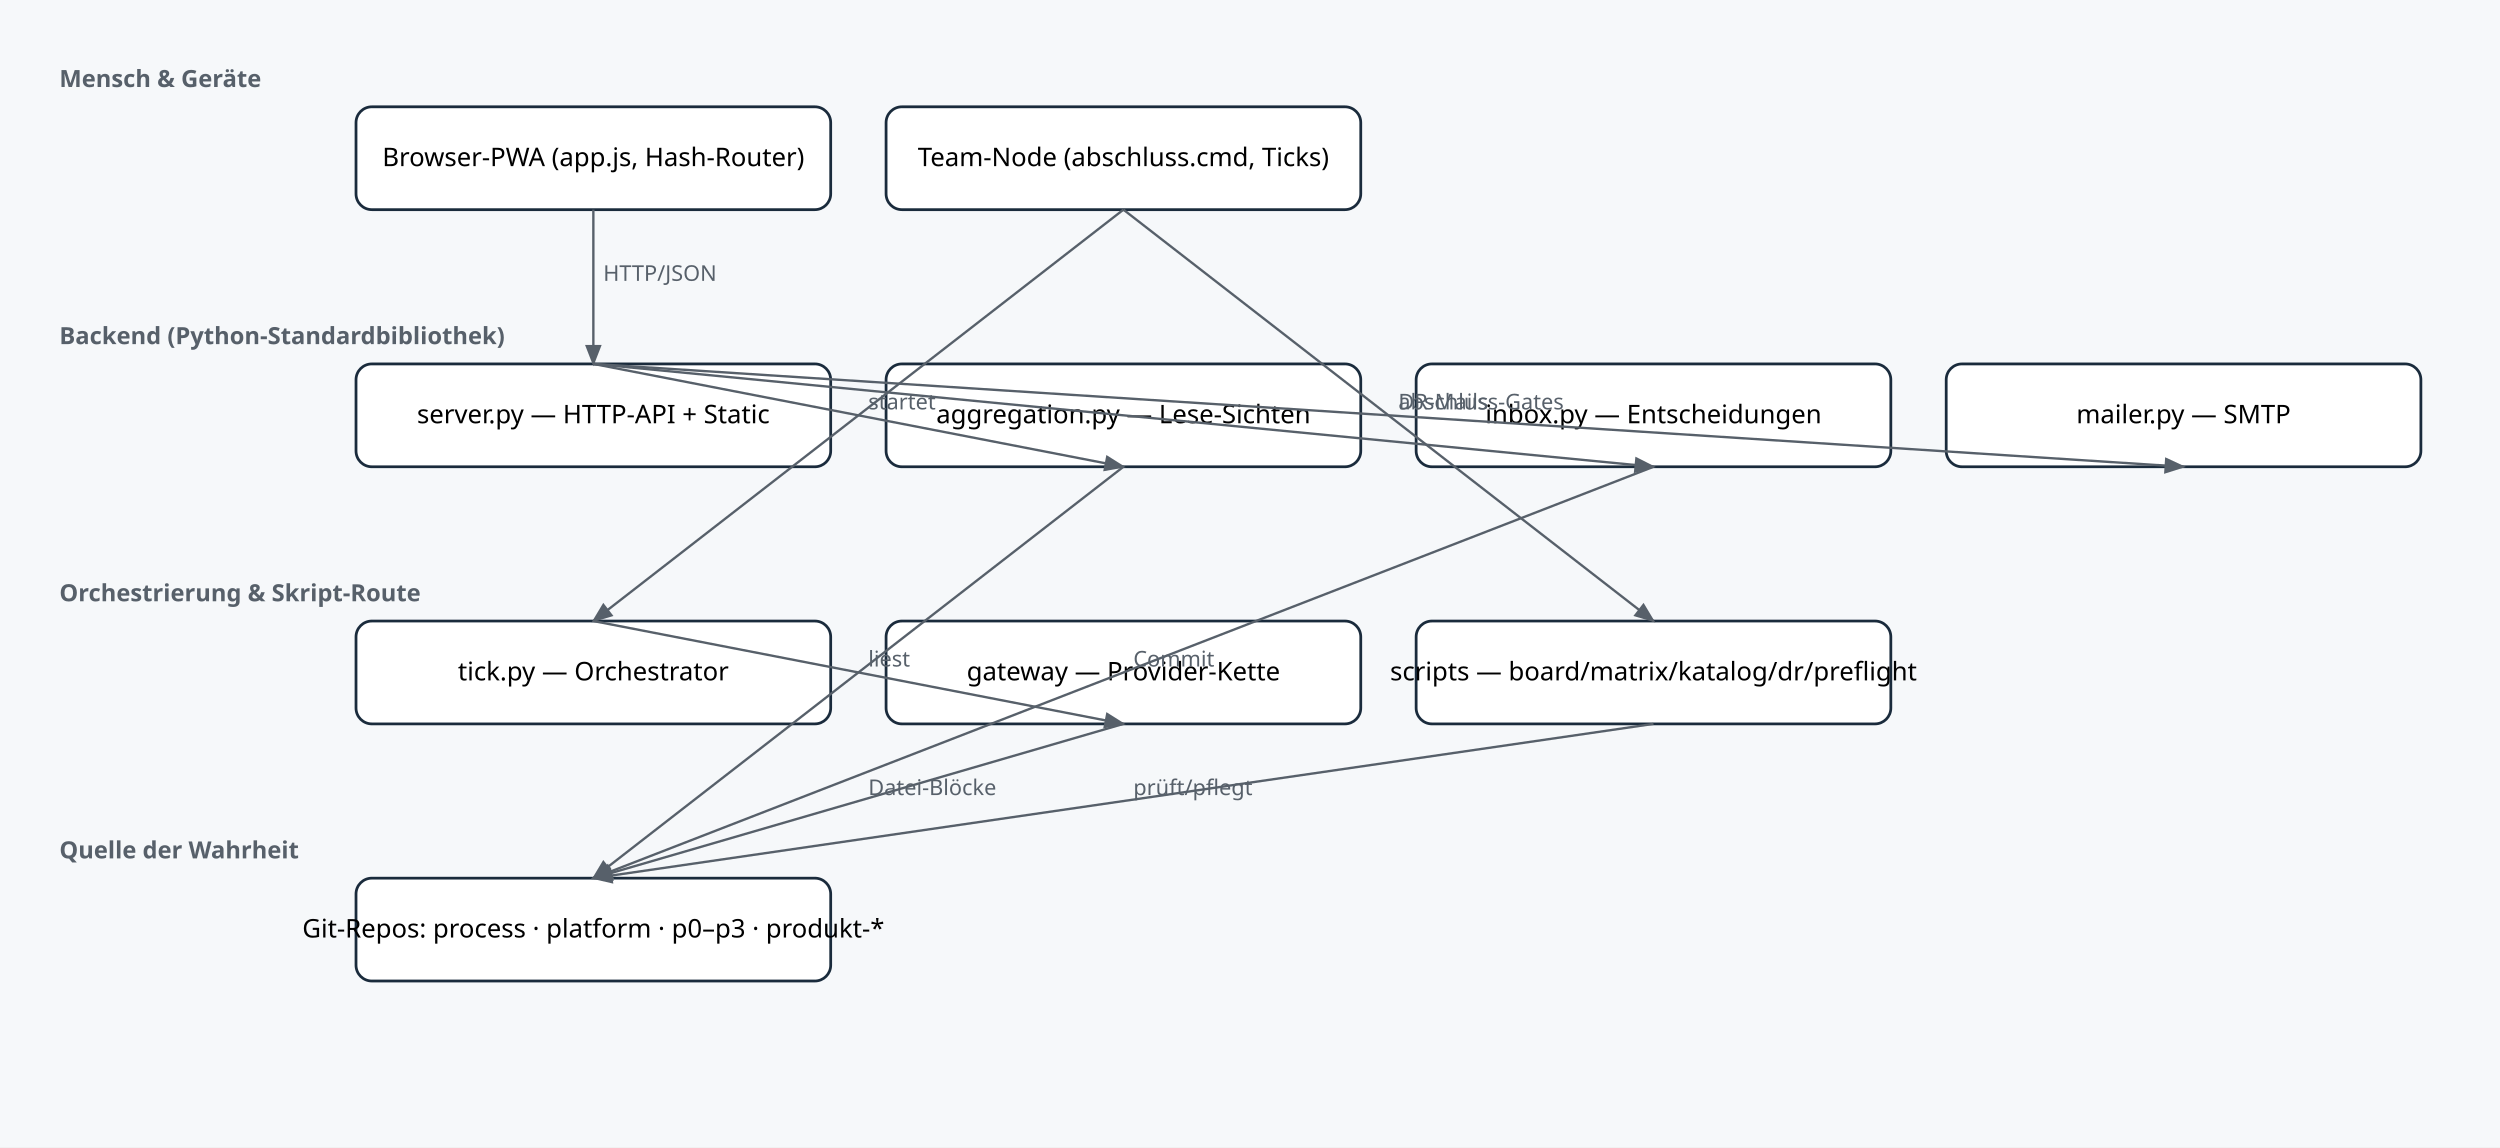
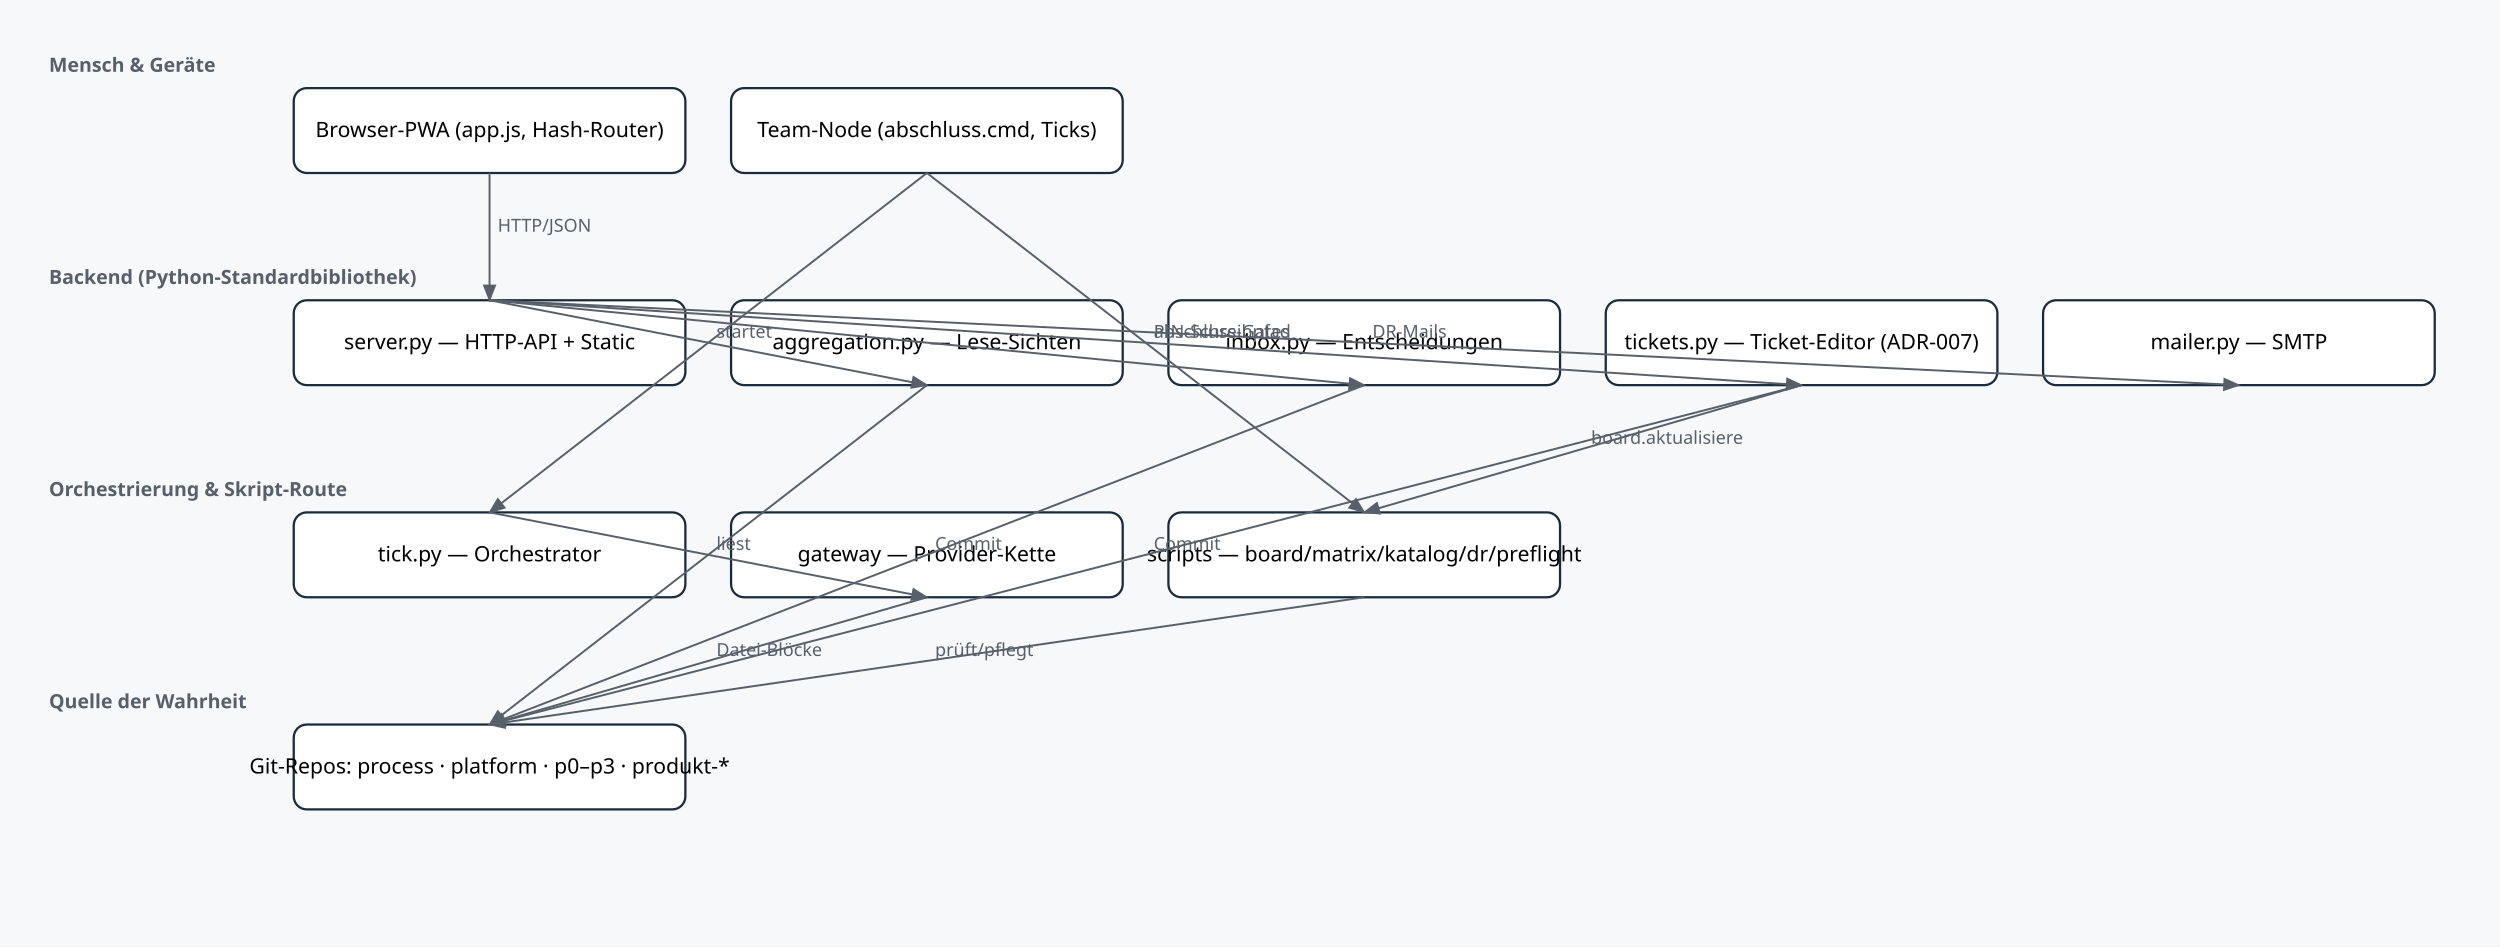
- <svg xmlns="http://www.w3.org/2000/svg" viewBox="0 0 1264 580" font-family="system-ui, sans-serif" font-size="13">
+ <svg xmlns="http://www.w3.org/2000/svg" viewBox="0 0 1532 580" font-family="system-ui, sans-serif" font-size="13">
  <defs>
    <marker id="pfeil" markerWidth="9" markerHeight="7" refX="8" refY="3.5" orient="auto">
      <polygon points="0 0, 9 3.5, 0 7" fill="#57606a" />
    </marker>
  </defs>
-   <rect width="1264" height="580" fill="#f6f8fa" />
+   <rect width="1532" height="580" fill="#f6f8fa" />
  <text x="30" y="44" fill="#57606a" font-size="12" font-weight="600">Mensch &amp; Geräte</text>
  <rect x="180" y="54" width="240" height="52" rx="8" fill="#ffffff" stroke="#1a2b3c" stroke-width="1.4" />
  <text x="300.0" y="84.0" text-anchor="middle">Browser-PWA (app.js, Hash-Router)</text>
  <rect x="448" y="54" width="240" height="52" rx="8" fill="#ffffff" stroke="#1a2b3c" stroke-width="1.4" />
  <text x="568.0" y="84.0" text-anchor="middle">Team-Node (abschluss.cmd, Ticks)</text>
  <text x="30" y="174" fill="#57606a" font-size="12" font-weight="600">Backend (Python-Standardbibliothek)</text>
  <rect x="180" y="184" width="240" height="52" rx="8" fill="#ffffff" stroke="#1a2b3c" stroke-width="1.4" />
  <text x="300.0" y="214.0" text-anchor="middle">server.py — HTTP-API + Static</text>
  <rect x="448" y="184" width="240" height="52" rx="8" fill="#ffffff" stroke="#1a2b3c" stroke-width="1.4" />
  <text x="568.0" y="214.0" text-anchor="middle">aggregation.py — Lese-Sichten</text>
  <rect x="716" y="184" width="240" height="52" rx="8" fill="#ffffff" stroke="#1a2b3c" stroke-width="1.4" />
  <text x="836.0" y="214.0" text-anchor="middle">inbox.py — Entscheidungen</text>
  <rect x="984" y="184" width="240" height="52" rx="8" fill="#ffffff" stroke="#1a2b3c" stroke-width="1.4" />
-   <text x="1104.0" y="214.0" text-anchor="middle">mailer.py — SMTP</text>
+   <text x="1104.0" y="214.0" text-anchor="middle">tickets.py — Ticket-Editor (ADR-007)</text>
+   <rect x="1252" y="184" width="240" height="52" rx="8" fill="#ffffff" stroke="#1a2b3c" stroke-width="1.4" />
+   <text x="1372.0" y="214.0" text-anchor="middle">mailer.py — SMTP</text>
  <text x="30" y="304" fill="#57606a" font-size="12" font-weight="600">Orchestrierung &amp; Skript-Route</text>
  <rect x="180" y="314" width="240" height="52" rx="8" fill="#ffffff" stroke="#1a2b3c" stroke-width="1.4" />
  <text x="300.0" y="344.0" text-anchor="middle">tick.py — Orchestrator</text>
  <rect x="448" y="314" width="240" height="52" rx="8" fill="#ffffff" stroke="#1a2b3c" stroke-width="1.4" />
  <text x="568.0" y="344.0" text-anchor="middle">gateway — Provider-Kette</text>
  <rect x="716" y="314" width="240" height="52" rx="8" fill="#ffffff" stroke="#1a2b3c" stroke-width="1.4" />
  <text x="836.0" y="344.0" text-anchor="middle">scripts — board/matrix/katalog/dr/preflight</text>
  <text x="30" y="434" fill="#57606a" font-size="12" font-weight="600">Quelle der Wahrheit</text>
  <rect x="180" y="444" width="240" height="52" rx="8" fill="#ffffff" stroke="#1a2b3c" stroke-width="1.4" />
  <text x="300.0" y="474.0" text-anchor="middle">Git-Repos: process · platform · p0–p3 · produkt-*</text>
  <line x1="300.0" y1="106" x2="300.0" y2="184" stroke="#57606a" stroke-width="1.2" marker-end="url(#pfeil)" />
  <text x="305.0" y="142.0" fill="#57606a" font-size="11">HTTP/JSON</text>
  <line x1="568.0" y1="106" x2="300.0" y2="314" stroke="#57606a" stroke-width="1.2" marker-end="url(#pfeil)" />
  <text x="439.0" y="207.0" fill="#57606a" font-size="11">startet</text>
  <line x1="568.0" y1="106" x2="836.0" y2="314" stroke="#57606a" stroke-width="1.2" marker-end="url(#pfeil)" />
  <text x="707.0" y="207.0" fill="#57606a" font-size="11">abschluss-Gates</text>
  <line x1="300.0" y1="184" x2="568.0" y2="236" stroke="#57606a" stroke-width="1.2" marker-end="url(#pfeil)" />
  <line x1="300.0" y1="184" x2="836.0" y2="236" stroke="#57606a" stroke-width="1.2" marker-end="url(#pfeil)" />
  <line x1="300.0" y1="184" x2="1104.0" y2="236" stroke="#57606a" stroke-width="1.2" marker-end="url(#pfeil)" />
-   <text x="707.0" y="207.0" fill="#57606a" font-size="11">DR-Mails</text>
+   <text x="707.0" y="207.0" fill="#57606a" font-size="11">PIN-Schreibpfad</text>
+   <line x1="1104.0" y1="236" x2="836.0" y2="314" stroke="#57606a" stroke-width="1.2" marker-end="url(#pfeil)" />
+   <text x="975.0" y="272.0" fill="#57606a" font-size="11">board.aktualisiere</text>
+   <line x1="1104.0" y1="236" x2="300.0" y2="444" stroke="#57606a" stroke-width="1.2" marker-end="url(#pfeil)" />
+   <text x="707.0" y="337.0" fill="#57606a" font-size="11">Commit</text>
+   <line x1="300.0" y1="184" x2="1372.0" y2="236" stroke="#57606a" stroke-width="1.2" marker-end="url(#pfeil)" />
+   <text x="841.0" y="207.0" fill="#57606a" font-size="11">DR-Mails</text>
  <line x1="300.0" y1="314" x2="568.0" y2="366" stroke="#57606a" stroke-width="1.2" marker-end="url(#pfeil)" />
  <line x1="568.0" y1="236" x2="300.0" y2="444" stroke="#57606a" stroke-width="1.2" marker-end="url(#pfeil)" />
  <text x="439.0" y="337.0" fill="#57606a" font-size="11">liest</text>
  <line x1="836.0" y1="236" x2="300.0" y2="444" stroke="#57606a" stroke-width="1.2" marker-end="url(#pfeil)" />
  <text x="573.0" y="337.0" fill="#57606a" font-size="11">Commit</text>
  <line x1="568.0" y1="366" x2="300.0" y2="444" stroke="#57606a" stroke-width="1.2" marker-end="url(#pfeil)" />
  <text x="439.0" y="402.0" fill="#57606a" font-size="11">Datei-Blöcke</text>
  <line x1="836.0" y1="366" x2="300.0" y2="444" stroke="#57606a" stroke-width="1.2" marker-end="url(#pfeil)" />
  <text x="573.0" y="402.0" fill="#57606a" font-size="11">prüft/pflegt</text>
</svg>
